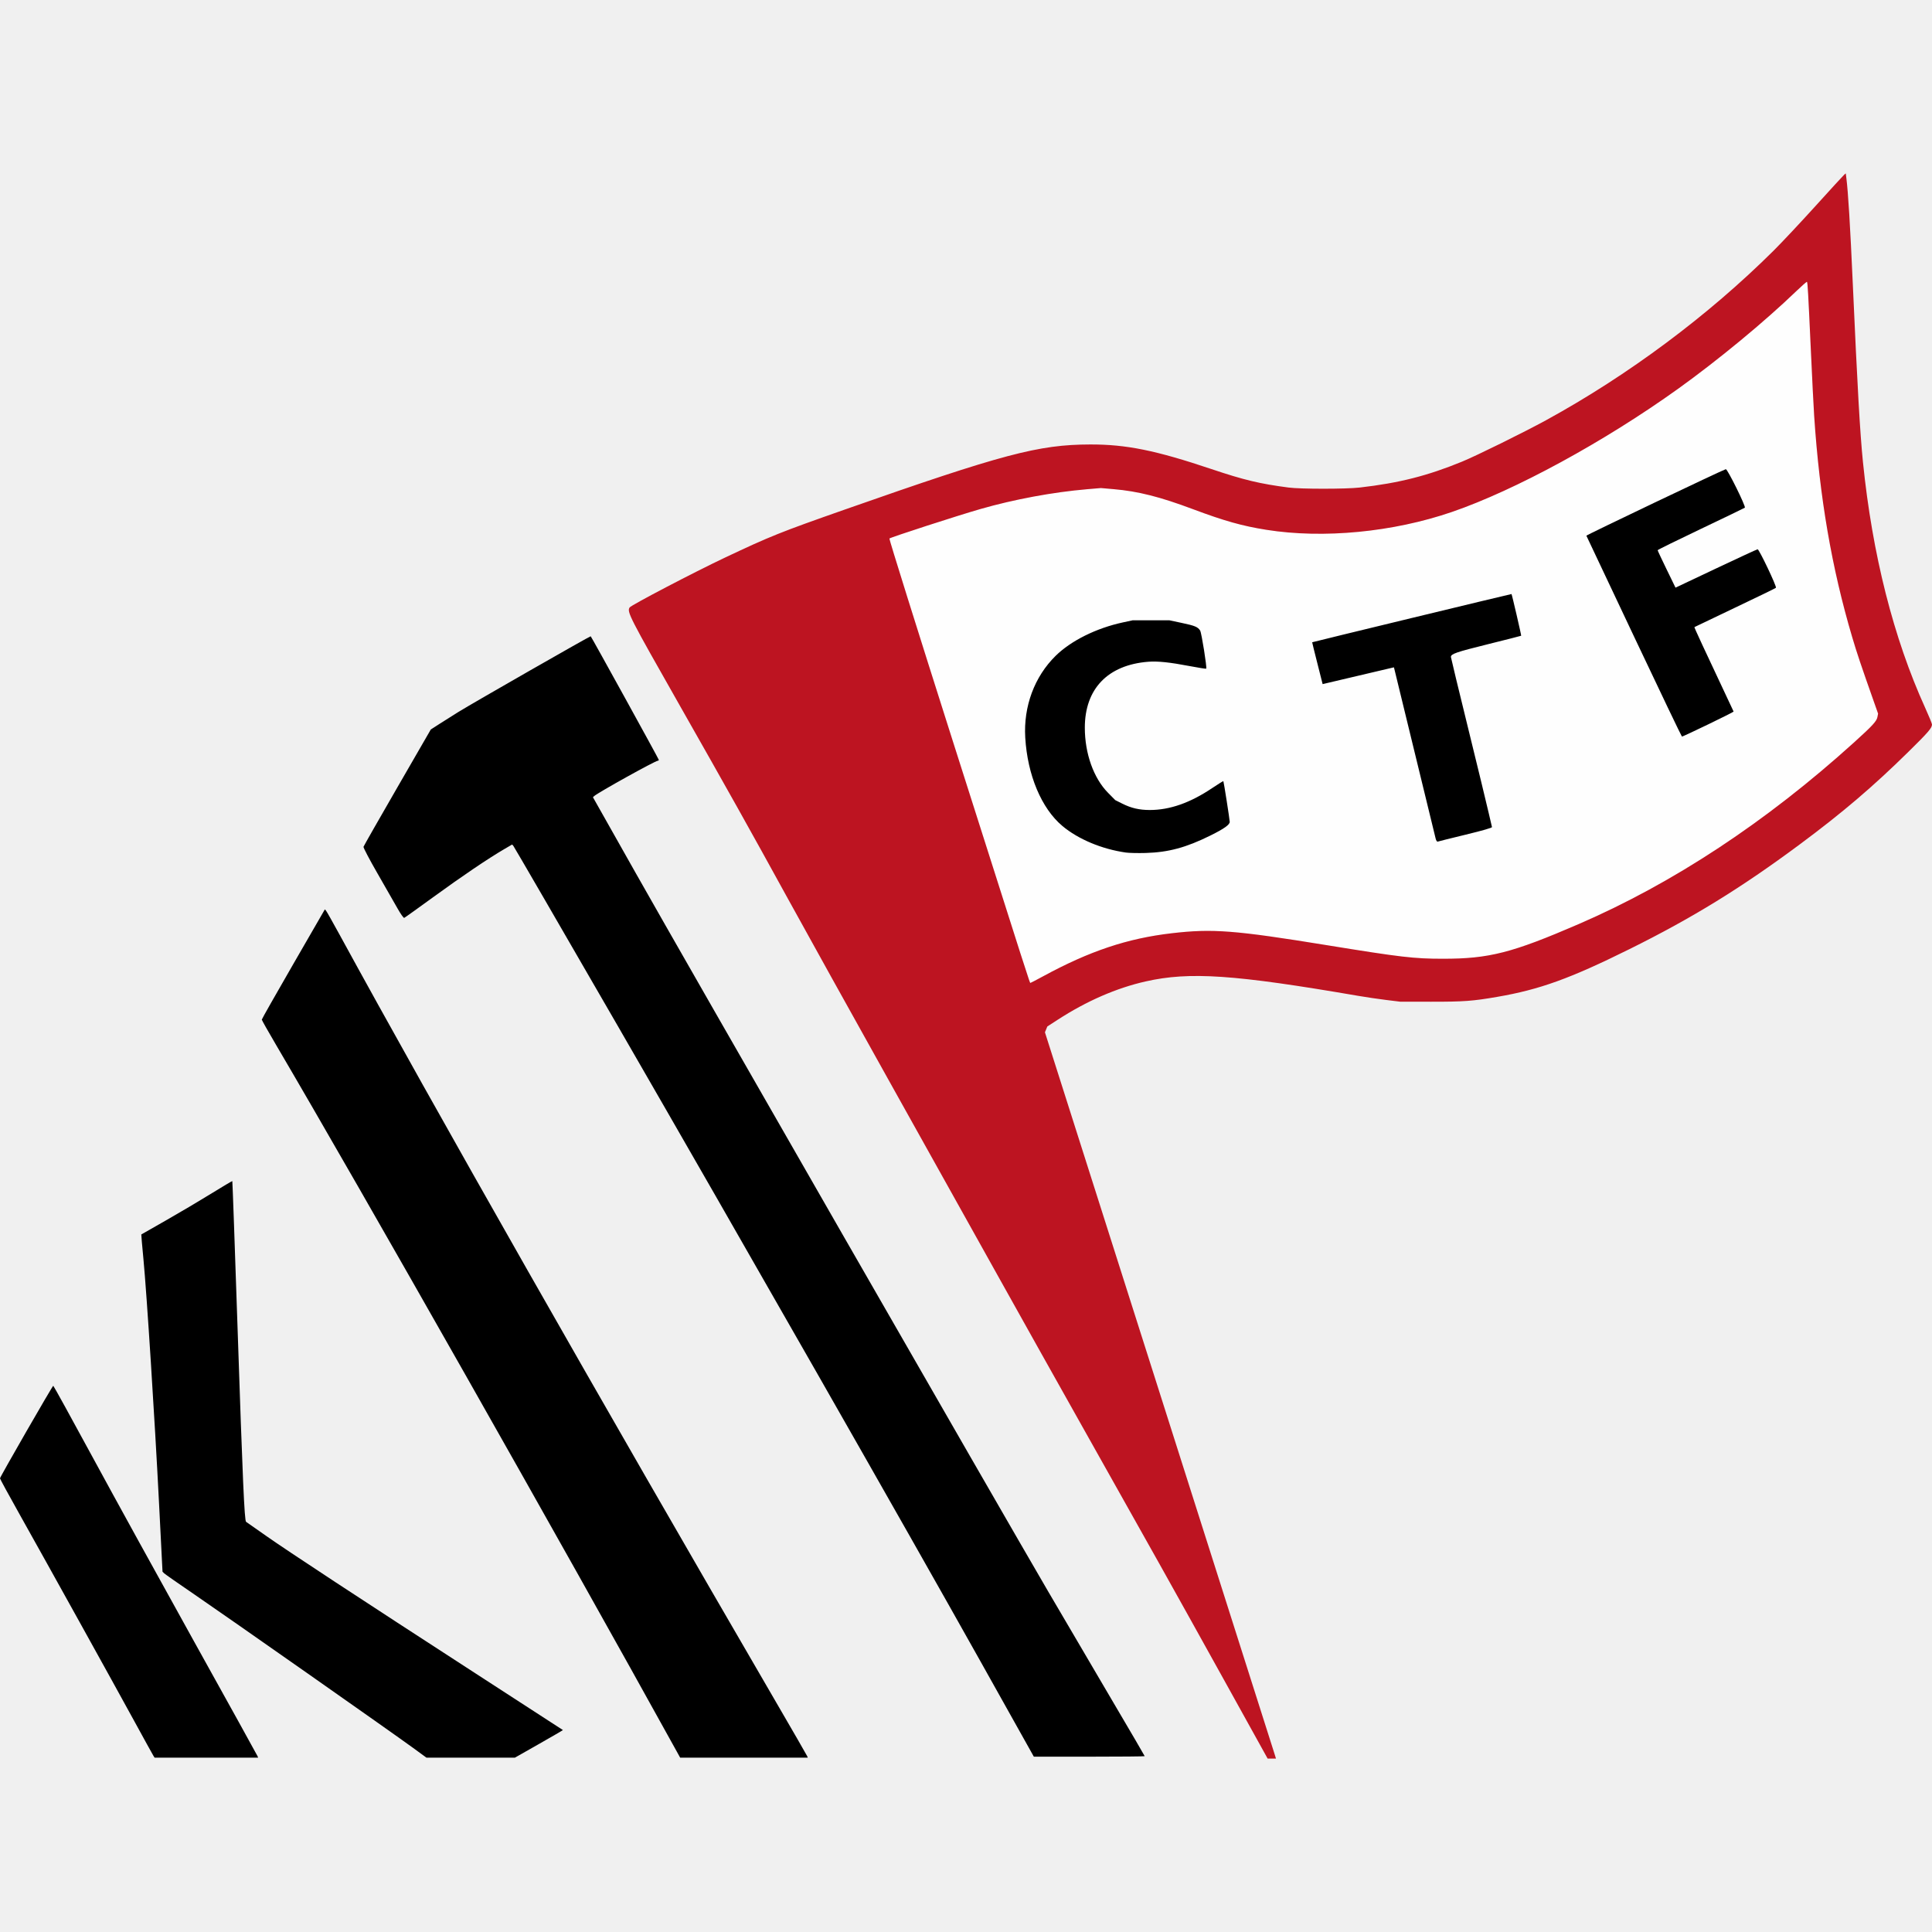
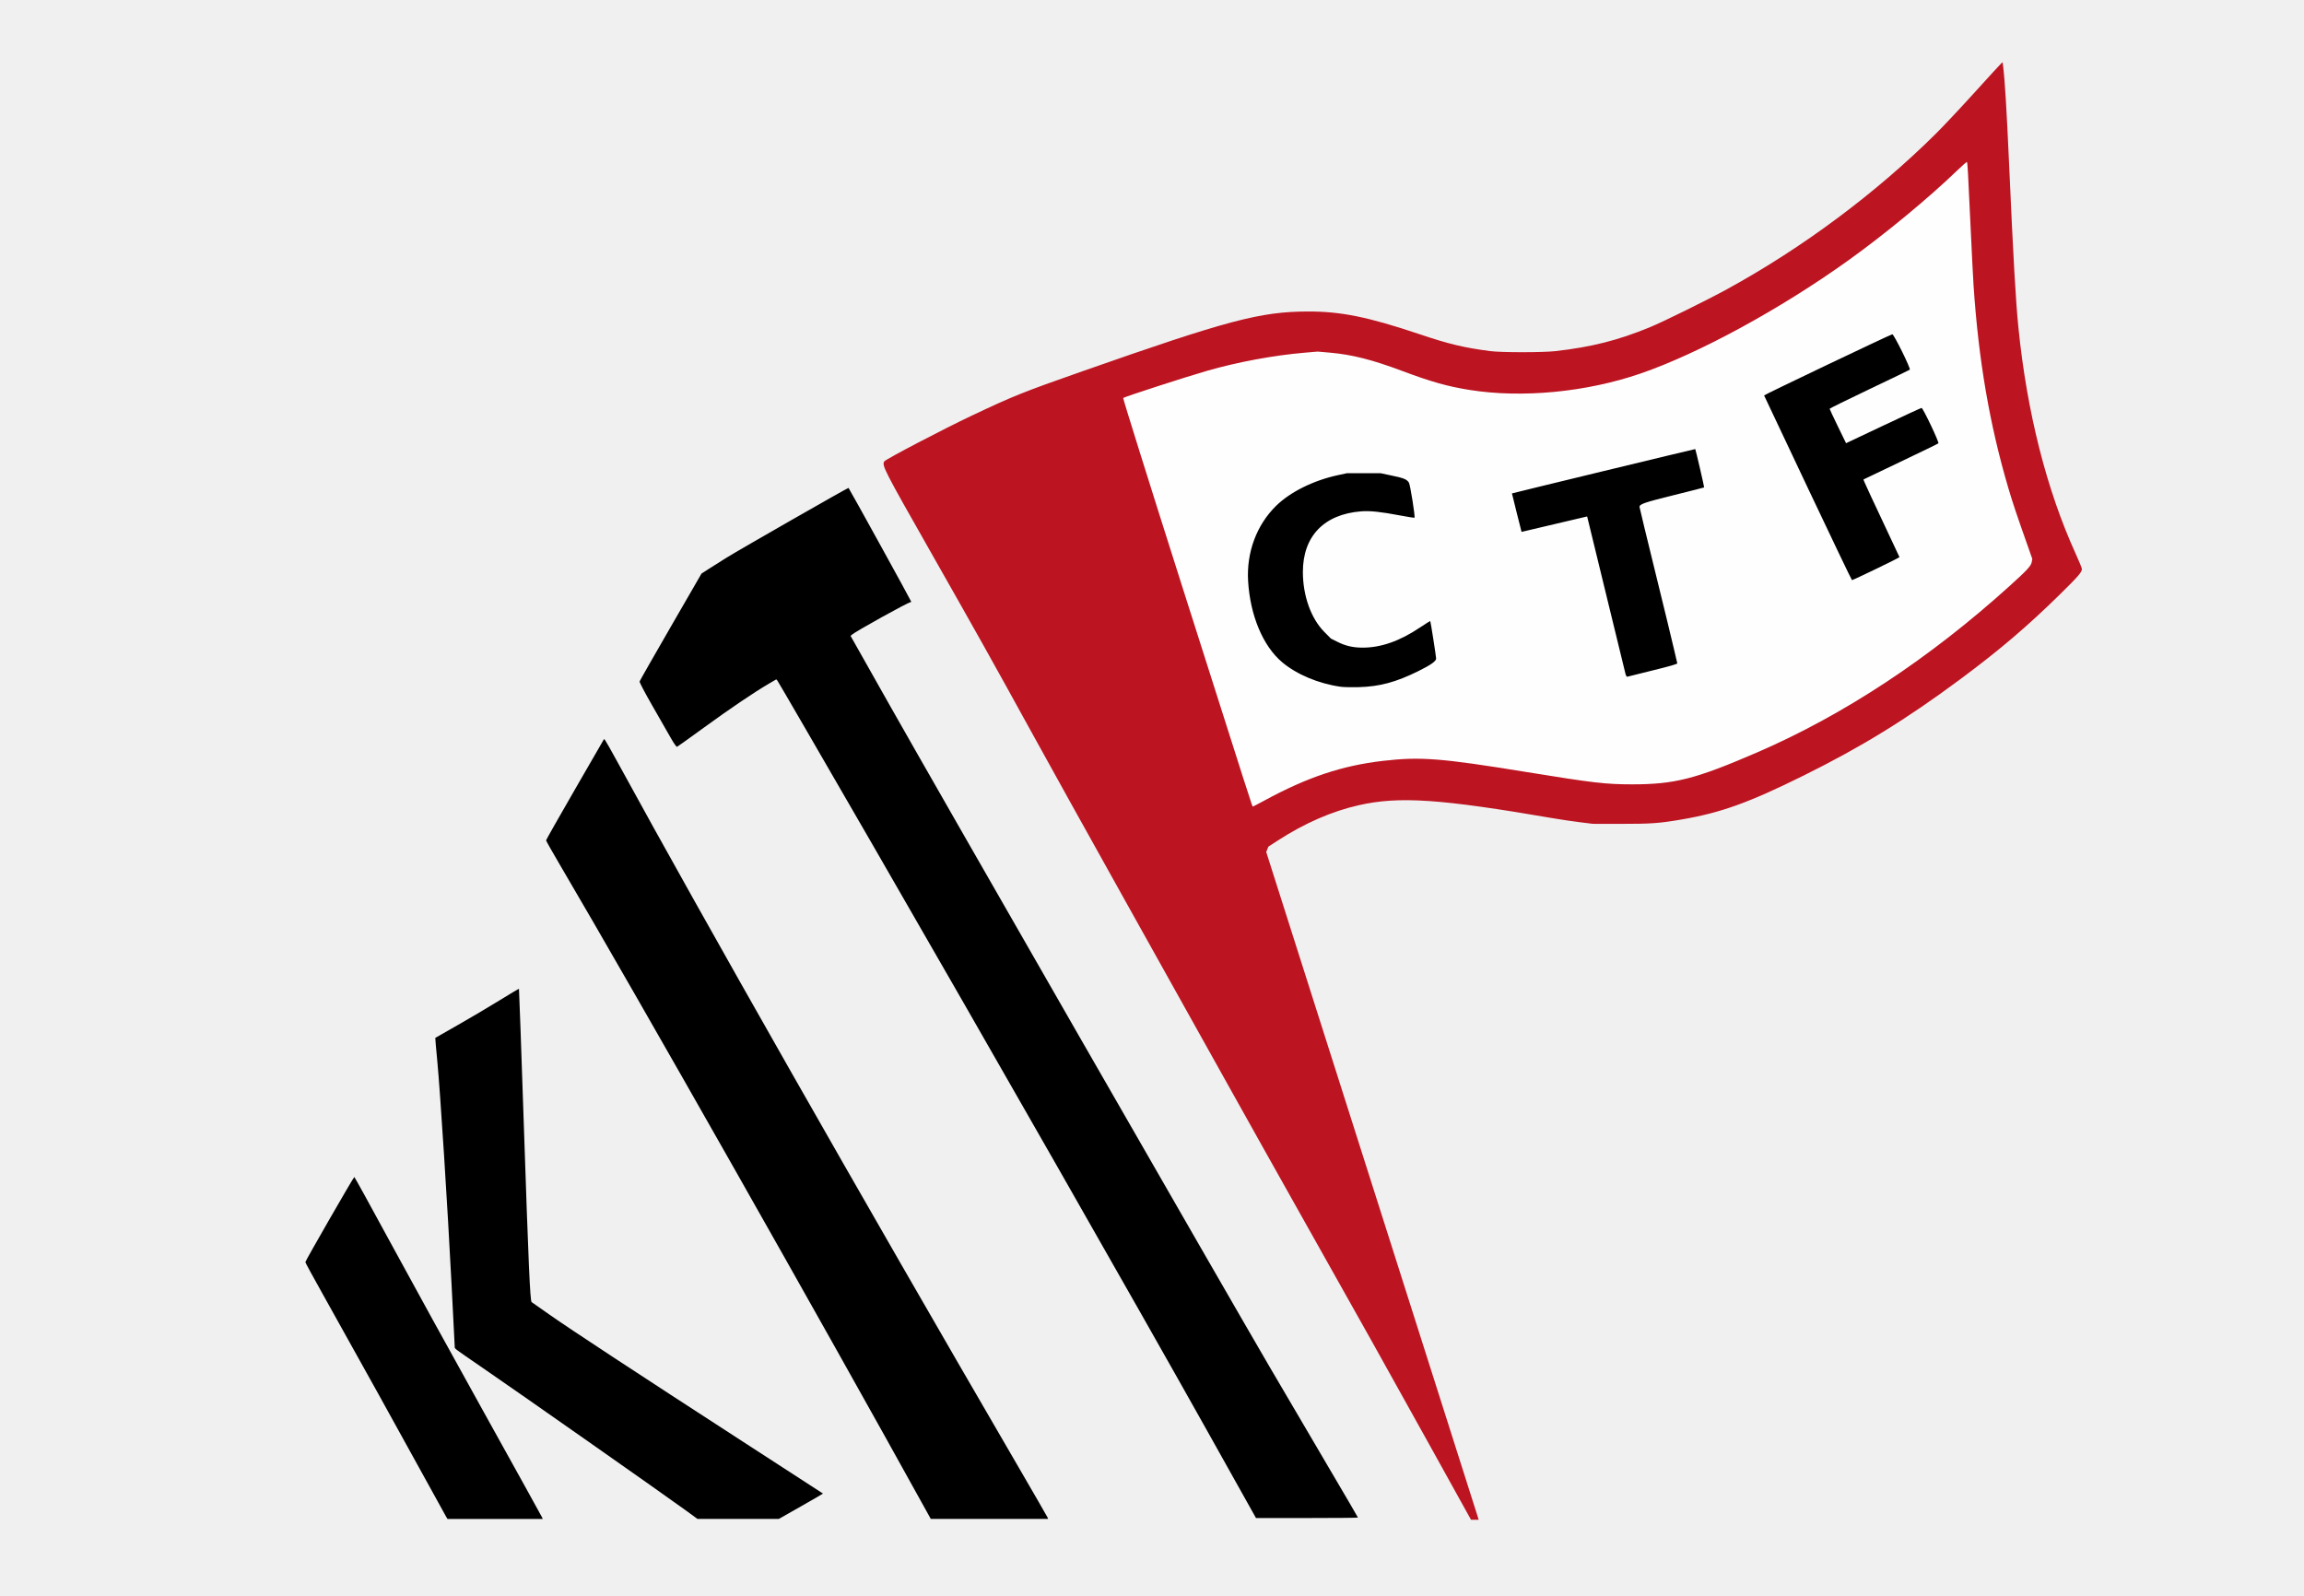
- <svg xmlns="http://www.w3.org/2000/svg" width="64mm" height="64mm" viewBox="0 0 64 64" version="1.1" id="svg5" xml:space="preserve">
-   <defs id="defs2" />
-   <g id="layer1" transform="translate(6.846453,-35.27503)">
-     <rect style="display:none;fill:#ffffff;fill-opacity:1;stroke:none;stroke-width:0.433;stop-color:#000000" id="rect1715" width="64" height="64" x="-6.846" y="35.275" />
-     <g id="g1661" transform="matrix(0.3779523,0,0,0.3779523,-13.73081,25.03136)">
-       <path style="display:inline;fill:#fefefe;stroke-width:0.085" d="m 176.587,51.803 c -0.023,-0.023 -0.436,0.337 -0.917,0.8 -2.796,2.693 -6.865,6.055 -10.39,8.582 -6.456,4.631 -14.262,8.881 -19.808,10.786 -5.157,1.772 -11.263,2.36 -16.26,1.567 -2.114,-0.336 -3.685,-0.776 -6.435,-1.808 -2.895,-1.086 -4.806,-1.569 -6.936,-1.754 l -1.136,-0.099 -1.192,0.101 c -3.001,0.255 -6.416,0.889 -9.369,1.737 -1.999,0.574 -7.861,2.475 -7.979,2.586 -0.038,0.036 2.451,7.986 5.53,17.666 6.821,21.443 6.77,21.284 6.828,21.284 0.026,0 0.529,-0.262 1.118,-0.582 4.074,-2.213 7.381,-3.32 11.274,-3.772 3.58,-0.416 5.518,-0.266 13.631,1.053 6.447,1.048 7.597,1.182 10.13,1.183 4.05,0.002 6.062,-0.511 11.909,-3.041 8.286,-3.584 16.433,-8.958 24.104,-15.897 1.651,-1.494 2.007,-1.879 2.077,-2.254 l 0.055,-0.295 -0.354,-1.004 c -1.147,-3.247 -1.499,-4.294 -1.916,-5.702 -1.796,-6.069 -2.857,-12.239 -3.332,-19.388 -0.048,-0.722 -0.181,-3.351 -0.295,-5.842 -0.233,-5.072 -0.278,-5.848 -0.338,-5.909 z" id="path1616" />
-       <path id="path324" style="display:inline;fill:#bd1421;stroke-width:0.085" d="m 179.991,42.3 -0.13,0.107 c -0.072,0.059 -1.199,1.288 -2.505,2.732 -1.306,1.444 -2.969,3.215 -3.695,3.937 -5.726,5.69 -12.739,10.916 -19.936,14.856 -1.93,1.056 -6.091,3.108 -7.359,3.629 -3.042,1.249 -5.542,1.882 -8.982,2.274 -1.206,0.138 -5.169,0.138 -6.223,5.16e-4 -2.532,-0.33 -3.914,-0.661 -6.773,-1.622 -4.875,-1.638 -7.464,-2.163 -10.626,-2.154 -4.534,0.012 -7.627,0.833 -21.505,5.705 -5.669,1.99 -6.534,2.337 -10.499,4.21 -2.686,1.269 -8.23,4.168 -8.359,4.371 -0.245,0.385 -0.045,0.776 4.38,8.566 4.376,7.704 6.076,10.741 9.525,17.018 1.689,3.073 5.689,10.274 8.888,16.002 3.199,5.728 7.505,13.443 9.569,17.145 2.064,3.702 5.371,9.607 7.35,13.123 5.652,10.04 8.246,14.677 12.372,22.119 l 3.837,6.921 h 0.365 0.366 l -0.111,-0.36 c -0.061,-0.198 -4.617,-14.521 -10.125,-31.83 l -10.015,-31.47 0.105,-0.255 0.105,-0.255 0.902,-0.584 c 2.542,-1.647 5.153,-2.785 7.717,-3.364 3.858,-0.87 7.754,-0.606 18.627,1.264 0.675,0.116 1.78,0.279 2.455,0.362 l 1.228,0.151 2.709,0.003 c 2.85,0.003 3.649,-0.056 5.786,-0.425 3.738,-0.645 6.376,-1.597 11.608,-4.19 5.495,-2.724 9.761,-5.348 14.906,-9.168 3.756,-2.789 6.441,-5.077 9.554,-8.142 1.738,-1.711 2.045,-2.068 2.045,-2.38 0,-0.079 -0.271,-0.738 -0.601,-1.465 -2.767,-6.09 -4.629,-13.441 -5.448,-21.515 -0.256,-2.521 -0.487,-6.566 -0.893,-15.663 -0.227,-5.091 -0.406,-8.023 -0.564,-9.251 z m -3.403,9.503 c 0.061,0.061 0.105,0.837 0.338,5.909 0.114,2.491 0.247,5.12 0.295,5.842 0.475,7.15 1.535,13.32 3.332,19.388 0.417,1.409 0.768,2.455 1.916,5.702 l 0.354,1.004 -0.055,0.295 c -0.07,0.375 -0.426,0.761 -2.077,2.254 -7.671,6.939 -15.819,12.313 -24.104,15.897 -5.847,2.529 -7.859,3.043 -11.909,3.041 -2.533,-10e-4 -3.682,-0.136 -10.13,-1.183 -8.113,-1.319 -10.051,-1.469 -13.631,-1.053 -3.893,0.452 -7.2,1.559 -11.274,3.772 -0.589,0.32 -1.092,0.582 -1.118,0.582 -0.058,0 -0.007,0.159 -6.828,-21.284 -3.079,-9.68 -5.568,-17.63 -5.53,-17.666 0.118,-0.112 5.98,-2.012 7.979,-2.586 2.953,-0.849 6.368,-1.482 9.369,-1.737 l 1.192,-0.101 1.136,0.099 c 2.13,0.185 4.041,0.668 6.936,1.754 2.75,1.031 4.32,1.472 6.435,1.808 4.997,0.793 11.103,0.205 16.26,-1.567 5.546,-1.905 13.352,-6.156 19.808,-10.786 3.524,-2.528 7.593,-5.889 10.39,-8.582 0.481,-0.463 0.893,-0.823 0.917,-0.8 z" />
-       <path style="display:inline;fill:#000000;stroke-width:0.085" d="m 31.646,180.965 c -0.066,-0.105 -0.796,-1.429 -1.623,-2.942 -1.839,-3.366 -7.736,-13.999 -10.085,-18.183 -0.948,-1.689 -1.723,-3.113 -1.723,-3.165 0,-0.122 4.596,-8.112 4.668,-8.114 0.029,-0.001 1.588,2.827 3.463,6.285 1.875,3.458 5.881,10.733 8.901,16.168 3.02,5.435 5.514,9.94 5.541,10.012 l 0.05,0.13 h -4.537 -4.537 z m 22.779,-0.661 c -1.924,-1.404 -16.33,-11.513 -19.107,-13.408 -1.42,-0.969 -2.645,-1.824 -2.721,-1.901 l -0.138,-0.139 -0.31,-6.096 c -0.37,-7.28 -1.074,-18.289 -1.361,-21.289 -0.114,-1.185 -0.198,-2.162 -0.188,-2.171 0.01,-0.009 0.971,-0.557 2.135,-1.219 1.164,-0.661 2.948,-1.717 3.965,-2.345 1.016,-0.629 1.861,-1.13 1.877,-1.114 0.016,0.016 0.224,5.858 0.463,12.983 0.442,13.2 0.6,16.786 0.742,16.88 0.044,0.029 0.82,0.574 1.725,1.21 1.978,1.391 8.213,5.486 18.449,12.117 4.168,2.7 7.587,4.916 7.598,4.925 0.011,0.009 -0.931,0.556 -2.094,1.217 l -2.114,1.201 H 59.468 55.591 Z m 23.111,0.322 c -10.049,-18.191 -27.589,-49.121 -35.12,-61.933 -0.691,-1.175 -1.256,-2.177 -1.256,-2.225 0,-0.049 1.244,-2.243 2.764,-4.875 l 2.764,-4.787 0.1,0.112 c 0.055,0.061 0.589,1.007 1.187,2.101 8.216,15.043 23.018,41.073 38.073,66.953 1.579,2.714 2.892,4.99 2.918,5.059 l 0.048,0.124 H 83.421 77.829 Z M 104.147,172.71 C 97.71,161.214 83.162,135.726 72.335,116.978 67.374,108.387 63.267,101.304 63.208,101.24 l -0.107,-0.118 -0.705,0.412 c -1.39,0.812 -3.698,2.372 -6.154,4.16 -1.374,1 -2.543,1.836 -2.598,1.857 -0.057,0.022 -0.309,-0.333 -0.591,-0.834 -0.27,-0.48 -1.059,-1.859 -1.754,-3.065 -0.695,-1.206 -1.246,-2.254 -1.225,-2.328 0.021,-0.075 1.357,-2.419 2.969,-5.21 l 2.931,-5.074 0.784,-0.505 c 0.431,-0.277 1.166,-0.741 1.633,-1.03 1.274,-0.789 11.559,-6.672 11.597,-6.634 0.084,0.084 5.969,10.761 5.969,10.83 0,0.043 -0.039,0.078 -0.087,0.078 -0.218,0 -5.227,2.781 -5.573,3.094 l -0.114,0.103 3.744,6.635 c 4.362,7.731 31.847,55.605 36.133,62.938 1.606,2.747 4.172,7.119 5.702,9.714 1.53,2.595 2.782,4.738 2.782,4.763 0,0.024 -2.186,0.044 -4.858,0.044 H 108.828 Z M 116.888,101.825 c -2.1,-0.299 -4.173,-1.167 -5.557,-2.327 -1.835,-1.538 -3.065,-4.467 -3.257,-7.758 -0.159,-2.729 0.809,-5.331 2.661,-7.153 1.35,-1.328 3.56,-2.427 5.893,-2.931 l 0.859,-0.185 1.609,-2.54e-4 1.609,-2.54e-4 1.101,0.233 c 1.14,0.241 1.396,0.348 1.599,0.669 0.121,0.191 0.609,3.258 0.531,3.337 -0.023,0.023 -0.664,-0.076 -1.425,-0.222 -1.787,-0.341 -2.828,-0.45 -3.669,-0.383 -3.538,0.282 -5.546,2.375 -5.546,5.782 0,2.257 0.771,4.421 2.03,5.698 l 0.637,0.646 0.614,0.308 c 0.786,0.394 1.487,0.557 2.406,0.559 1.753,0.003 3.545,-0.625 5.472,-1.919 0.526,-0.353 0.968,-0.627 0.984,-0.61 0.034,0.039 0.558,3.389 0.558,3.566 0,0.255 -0.495,0.605 -1.693,1.199 -2.131,1.056 -3.679,1.473 -5.673,1.53 -0.675,0.019 -1.459,0.002 -1.742,-0.038 z m 27.152,-1.244 c -0.046,-0.179 -0.871,-3.563 -1.832,-7.521 -0.961,-3.958 -1.764,-7.258 -1.785,-7.332 l -0.038,-0.135 -1.565,0.368 c -0.861,0.203 -2.266,0.533 -3.123,0.735 l -1.558,0.367 -0.463,-1.827 c -0.255,-1.005 -0.459,-1.833 -0.453,-1.84 0.021,-0.026 17.452,-4.243 17.471,-4.227 0.037,0.032 0.872,3.631 0.847,3.655 -0.014,0.014 -1.334,0.35 -2.935,0.747 -2.779,0.69 -3.224,0.844 -3.224,1.113 0,0.059 0.682,2.882 1.516,6.273 0.834,3.392 1.636,6.7 1.784,7.352 0.147,0.652 0.282,1.229 0.299,1.283 0.02,0.064 -0.782,0.296 -2.313,0.668 -1.289,0.313 -2.389,0.587 -2.445,0.608 -0.059,0.022 -0.135,-0.095 -0.185,-0.287 z m 17.388,-17.697 c -2.282,-4.825 -4.159,-8.798 -4.172,-8.829 -0.022,-0.054 11.964,-5.771 12.221,-5.829 0.139,-0.032 1.776,3.281 1.668,3.374 -0.036,0.031 -1.77,0.868 -3.854,1.86 -2.084,0.992 -3.789,1.832 -3.789,1.867 0,0.035 0.352,0.788 0.783,1.673 l 0.783,1.609 3.556,-1.682 c 1.956,-0.925 3.594,-1.682 3.641,-1.681 0.136,0.002 1.696,3.284 1.604,3.375 -0.044,0.043 -1.661,0.83 -3.594,1.748 -1.933,0.918 -3.529,1.682 -3.549,1.698 -0.029,0.024 0.711,1.618 3.434,7.403 0.023,0.048 -4.421,2.197 -4.529,2.191 -0.03,-0.002 -1.921,-3.951 -4.203,-8.776 z" id="path322" />
+ <svg xmlns="http://www.w3.org/2000/svg" version="1.1" viewBox="-11 3.5 83 57.5" xml:space="preserve">
+   <g transform="translate(6.8465 -35.275)">
+     <rect x="-6.846" y="35.275" width="64" height="64" display="none" fill="#fff" stop-color="#000000" />
+     <g transform="matrix(.37795 0 0 .37795 -13.731 25.031)" stroke-width=".085">
+       <path d="m176.59 51.803c-0.023-0.023-0.436 0.337-0.917 0.8-2.796 2.693-6.865 6.055-10.39 8.582-6.456 4.63-14.262 8.881-19.808 10.786-5.157 1.772-11.263 2.36-16.26 1.567-2.114-0.336-3.685-0.776-6.435-1.808-2.895-1.086-4.806-1.569-6.936-1.754l-1.136-0.099-1.192 0.101c-3.001 0.255-6.416 0.889-9.369 1.737-1.999 0.574-7.861 2.474-7.979 2.586-0.038 0.036 2.45 7.986 5.53 17.666 6.821 21.443 6.77 21.284 6.828 21.284 0.026 0 0.529-0.262 1.118-0.582 4.074-2.213 7.381-3.32 11.274-3.772 3.58-0.416 5.518-0.266 13.631 1.053 6.447 1.048 7.597 1.182 10.13 1.183 4.05 2e-3 6.062-0.511 11.909-3.041 8.286-3.584 16.433-8.958 24.104-15.897 1.651-1.494 2.007-1.879 2.077-2.254l0.055-0.295-0.354-1.004c-1.147-3.248-1.499-4.293-1.916-5.702-1.796-6.069-2.857-12.239-3.332-19.388-0.048-0.722-0.181-3.351-0.295-5.842-0.233-5.072-0.278-5.848-0.338-5.909z" fill="#fefefe" />
+       <path d="m179.99 42.3-0.13 0.107c-0.072 0.059-1.199 1.288-2.505 2.732-1.306 1.444-2.969 3.215-3.695 3.937-5.726 5.691-12.739 10.916-19.936 14.856-1.93 1.056-6.091 3.108-7.359 3.629-3.042 1.249-5.542 1.882-8.982 2.274-1.206 0.138-5.169 0.138-6.223 5.16e-4 -2.532-0.33-3.914-0.661-6.773-1.622-4.875-1.638-7.464-2.163-10.626-2.154-4.534 0.012-7.627 0.833-21.505 5.705-5.669 1.99-6.535 2.337-10.499 4.21-2.686 1.269-8.23 4.168-8.359 4.371-0.245 0.385-0.045 0.776 4.38 8.566 4.376 7.704 6.076 10.741 9.525 17.018 1.689 3.073 5.689 10.274 8.888 16.002 3.199 5.728 7.505 13.443 9.569 17.145 2.064 3.702 5.371 9.607 7.351 13.123 5.652 10.04 8.246 14.677 12.372 22.119l3.837 6.921h0.731l-0.111-0.36c-0.061-0.198-4.617-14.521-10.125-31.83l-10.015-31.47 0.105-0.255 0.105-0.255 0.902-0.584c2.542-1.647 5.153-2.785 7.717-3.364 3.858-0.87 7.754-0.606 18.627 1.264 0.675 0.116 1.78 0.279 2.455 0.362l1.228 0.151 2.709 3e-3c2.85 3e-3 3.649-0.056 5.786-0.425 3.738-0.645 6.376-1.597 11.608-4.19 5.495-2.724 9.761-5.348 14.906-9.168 3.756-2.789 6.441-5.077 9.554-8.142 1.738-1.711 2.045-2.068 2.045-2.38 0-0.079-0.271-0.738-0.601-1.464-2.767-6.09-4.629-13.441-5.448-21.515-0.256-2.521-0.487-6.566-0.893-15.663-0.227-5.091-0.406-8.023-0.564-9.251zm-3.403 9.503c0.061 0.061 0.105 0.837 0.338 5.909 0.114 2.491 0.247 5.12 0.295 5.842 0.475 7.15 1.535 13.32 3.332 19.388 0.417 1.409 0.768 2.455 1.916 5.702l0.354 1.004-0.055 0.295c-0.07 0.375-0.426 0.761-2.077 2.254-7.671 6.939-15.819 12.313-24.104 15.897-5.847 2.529-7.859 3.043-11.909 3.041-2.533-1e-3 -3.682-0.136-10.13-1.183-8.113-1.319-10.051-1.469-13.631-1.053-3.893 0.452-7.2 1.559-11.274 3.772-0.589 0.32-1.092 0.582-1.118 0.582-0.058 0-7e-3 0.159-6.828-21.284-3.079-9.68-5.568-17.63-5.53-17.666 0.118-0.112 5.98-2.012 7.979-2.586 2.953-0.849 6.368-1.482 9.369-1.737l1.192-0.101 1.136 0.099c2.13 0.185 4.041 0.668 6.936 1.754 2.75 1.031 4.32 1.472 6.435 1.808 4.997 0.793 11.103 0.205 16.26-1.567 5.546-1.905 13.352-6.156 19.808-10.786 3.524-2.528 7.593-5.889 10.39-8.582 0.481-0.463 0.893-0.823 0.917-0.8z" fill="#bd1421" />
+       <path d="m31.646 180.97c-0.066-0.105-0.796-1.429-1.623-2.942-1.839-3.366-7.736-13.999-10.085-18.183-0.948-1.688-1.723-3.113-1.723-3.165 0-0.122 4.596-8.112 4.668-8.114 0.029-1e-3 1.588 2.827 3.463 6.285 1.875 3.458 5.881 10.733 8.901 16.168 3.02 5.435 5.514 9.94 5.542 10.012l0.05 0.13h-9.073zm22.779-0.661c-1.924-1.404-16.33-11.513-19.107-13.408-1.42-0.969-2.645-1.824-2.721-1.901l-0.138-0.139-0.31-6.096c-0.37-7.28-1.074-18.289-1.361-21.289-0.114-1.185-0.198-2.162-0.188-2.171 0.01-9e-3 0.971-0.557 2.135-1.219 1.164-0.661 2.948-1.717 3.965-2.345 1.016-0.629 1.861-1.13 1.877-1.114 0.016 0.016 0.224 5.858 0.463 12.983 0.442 13.2 0.6 16.786 0.742 16.88 0.044 0.029 0.82 0.574 1.725 1.21 1.978 1.391 8.213 5.486 18.449 12.117 4.168 2.7 7.587 4.916 7.598 4.925 0.011 9e-3 -0.931 0.556-2.094 1.217l-2.114 1.201h-7.755zm23.111 0.322c-10.049-18.191-27.589-49.121-35.12-61.933-0.691-1.175-1.256-2.177-1.256-2.225 0-0.049 1.244-2.243 2.764-4.875l2.764-4.787 0.101 0.112c0.055 0.061 0.589 1.007 1.187 2.101 8.216 15.043 23.018 41.073 38.073 66.953 1.579 2.714 2.892 4.99 2.918 5.059l0.048 0.124h-11.186zm26.611-7.916c-6.437-11.496-20.985-36.984-31.811-55.732-4.962-8.592-9.069-15.674-9.128-15.739l-0.107-0.118-0.705 0.412c-1.39 0.812-3.698 2.372-6.154 4.16-1.374 1-2.543 1.836-2.598 1.857-0.057 0.022-0.309-0.333-0.591-0.834-0.27-0.48-1.059-1.859-1.754-3.065-0.695-1.206-1.246-2.254-1.225-2.328 0.021-0.075 1.357-2.419 2.969-5.21l2.931-5.074 0.784-0.505c0.431-0.277 1.166-0.741 1.633-1.03 1.274-0.789 11.559-6.672 11.597-6.634 0.084 0.084 5.969 10.761 5.969 10.83 0 0.043-0.039 0.078-0.087 0.078-0.218 0-5.227 2.781-5.573 3.095l-0.114 0.103 3.744 6.635c4.362 7.731 31.847 55.605 36.133 62.938 1.606 2.747 4.172 7.119 5.702 9.714 1.53 2.595 2.782 4.738 2.782 4.763 0 0.024-2.186 0.044-4.859 0.044h-4.859zm12.741-70.885c-2.1-0.299-4.173-1.167-5.557-2.327-1.835-1.538-3.065-4.467-3.257-7.758-0.159-2.729 0.809-5.331 2.661-7.153 1.35-1.328 3.56-2.427 5.893-2.931l0.859-0.185 3.217-5.08e-4 1.101 0.233c1.14 0.241 1.396 0.348 1.599 0.669 0.121 0.191 0.609 3.258 0.531 3.337-0.023 0.023-0.664-0.076-1.425-0.222-1.787-0.341-2.828-0.45-3.669-0.383-3.538 0.282-5.546 2.375-5.546 5.782 0 2.257 0.771 4.421 2.03 5.698l0.637 0.646 0.614 0.308c0.786 0.394 1.487 0.557 2.406 0.559 1.753 3e-3 3.545-0.625 5.472-1.919 0.526-0.353 0.968-0.627 0.984-0.61 0.034 0.039 0.558 3.389 0.558 3.566 0 0.255-0.495 0.605-1.693 1.199-2.131 1.056-3.679 1.473-5.673 1.53-0.675 0.019-1.459 2e-3 -1.742-0.038zm27.152-1.244c-0.046-0.179-0.871-3.563-1.832-7.521-0.961-3.958-1.764-7.258-1.785-7.332l-0.038-0.135-1.565 0.368c-0.861 0.203-2.266 0.533-3.123 0.735l-1.558 0.367-0.463-1.827c-0.255-1.005-0.459-1.833-0.453-1.84 0.021-0.026 17.452-4.243 17.471-4.227 0.037 0.032 0.872 3.631 0.847 3.655-0.014 0.014-1.334 0.35-2.935 0.747-2.779 0.69-3.224 0.844-3.224 1.113 0 0.059 0.682 2.882 1.516 6.273 0.834 3.392 1.637 6.7 1.784 7.352 0.147 0.652 0.282 1.23 0.299 1.283 0.02 0.064-0.782 0.296-2.313 0.668-1.289 0.313-2.389 0.587-2.445 0.608-0.059 0.022-0.135-0.095-0.185-0.287zm17.388-17.697c-2.282-4.825-4.159-8.798-4.172-8.829-0.022-0.054 11.964-5.771 12.221-5.829 0.139-0.032 1.776 3.281 1.668 3.374-0.036 0.031-1.77 0.868-3.854 1.86-2.084 0.992-3.789 1.832-3.789 1.867 0 0.035 0.352 0.788 0.783 1.673l0.783 1.609 3.556-1.682c1.956-0.925 3.594-1.682 3.641-1.681 0.136 0.002 1.696 3.284 1.604 3.375-0.044 0.043-1.661 0.83-3.594 1.748-1.933 0.918-3.53 1.682-3.549 1.698-0.029 0.024 0.711 1.618 3.434 7.403 0.023 0.048-4.421 2.197-4.529 2.191-0.03-0.002-1.921-3.951-4.203-8.775z" />
    </g>
  </g>
</svg>
